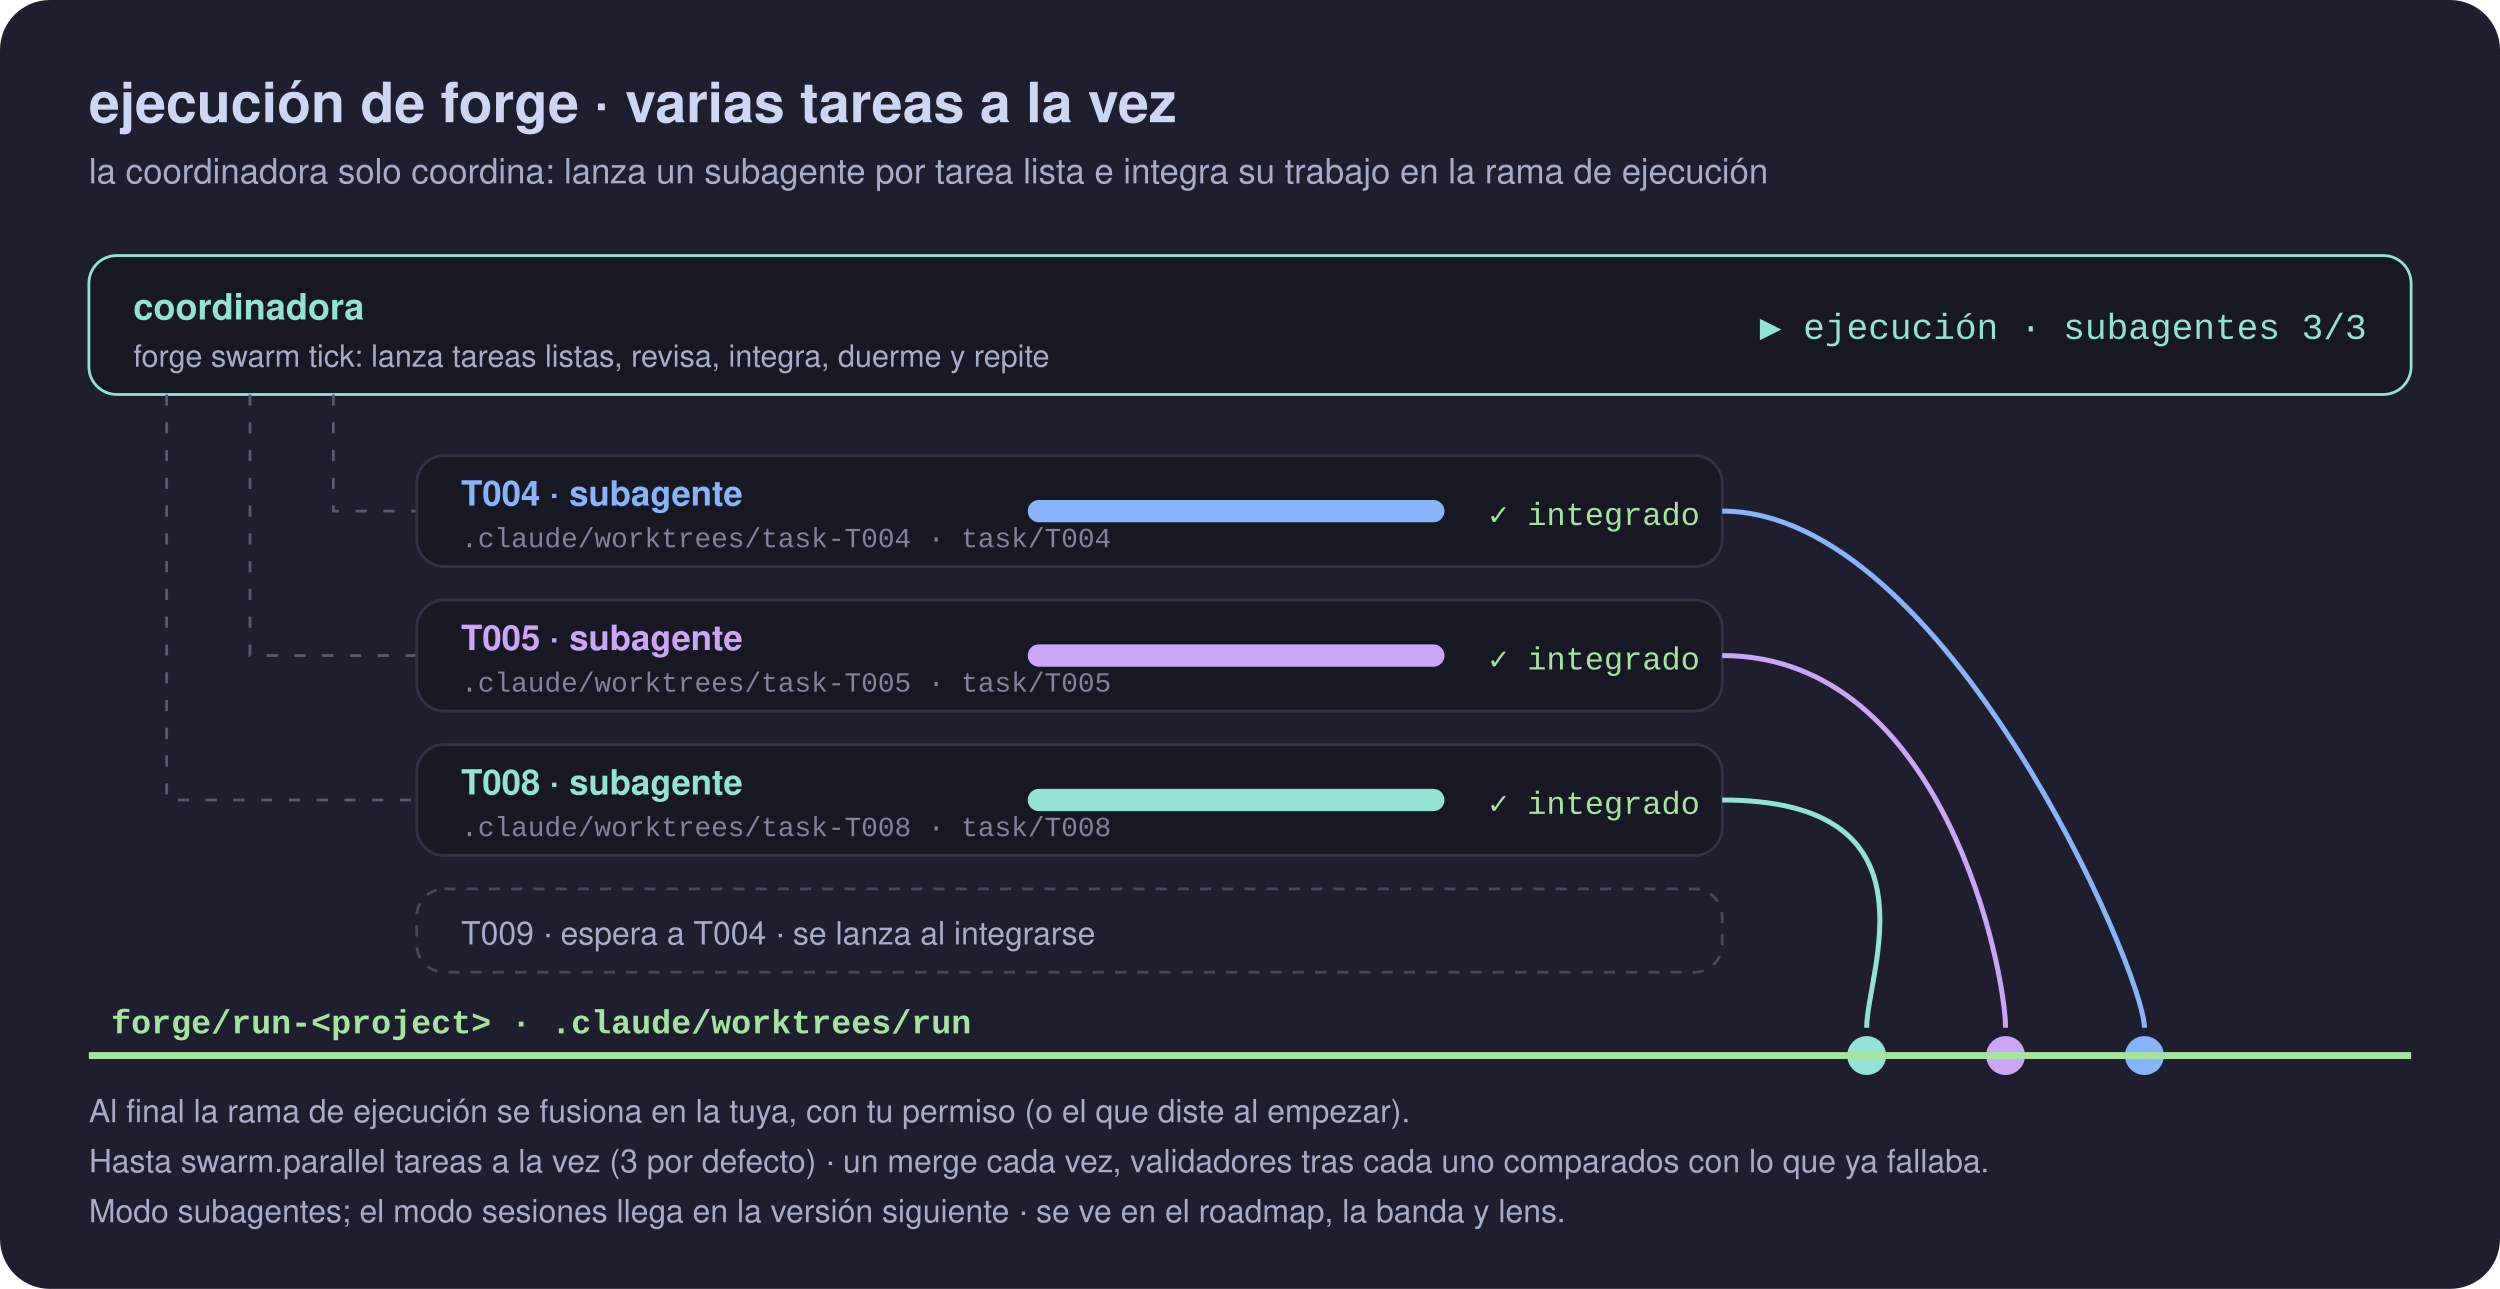
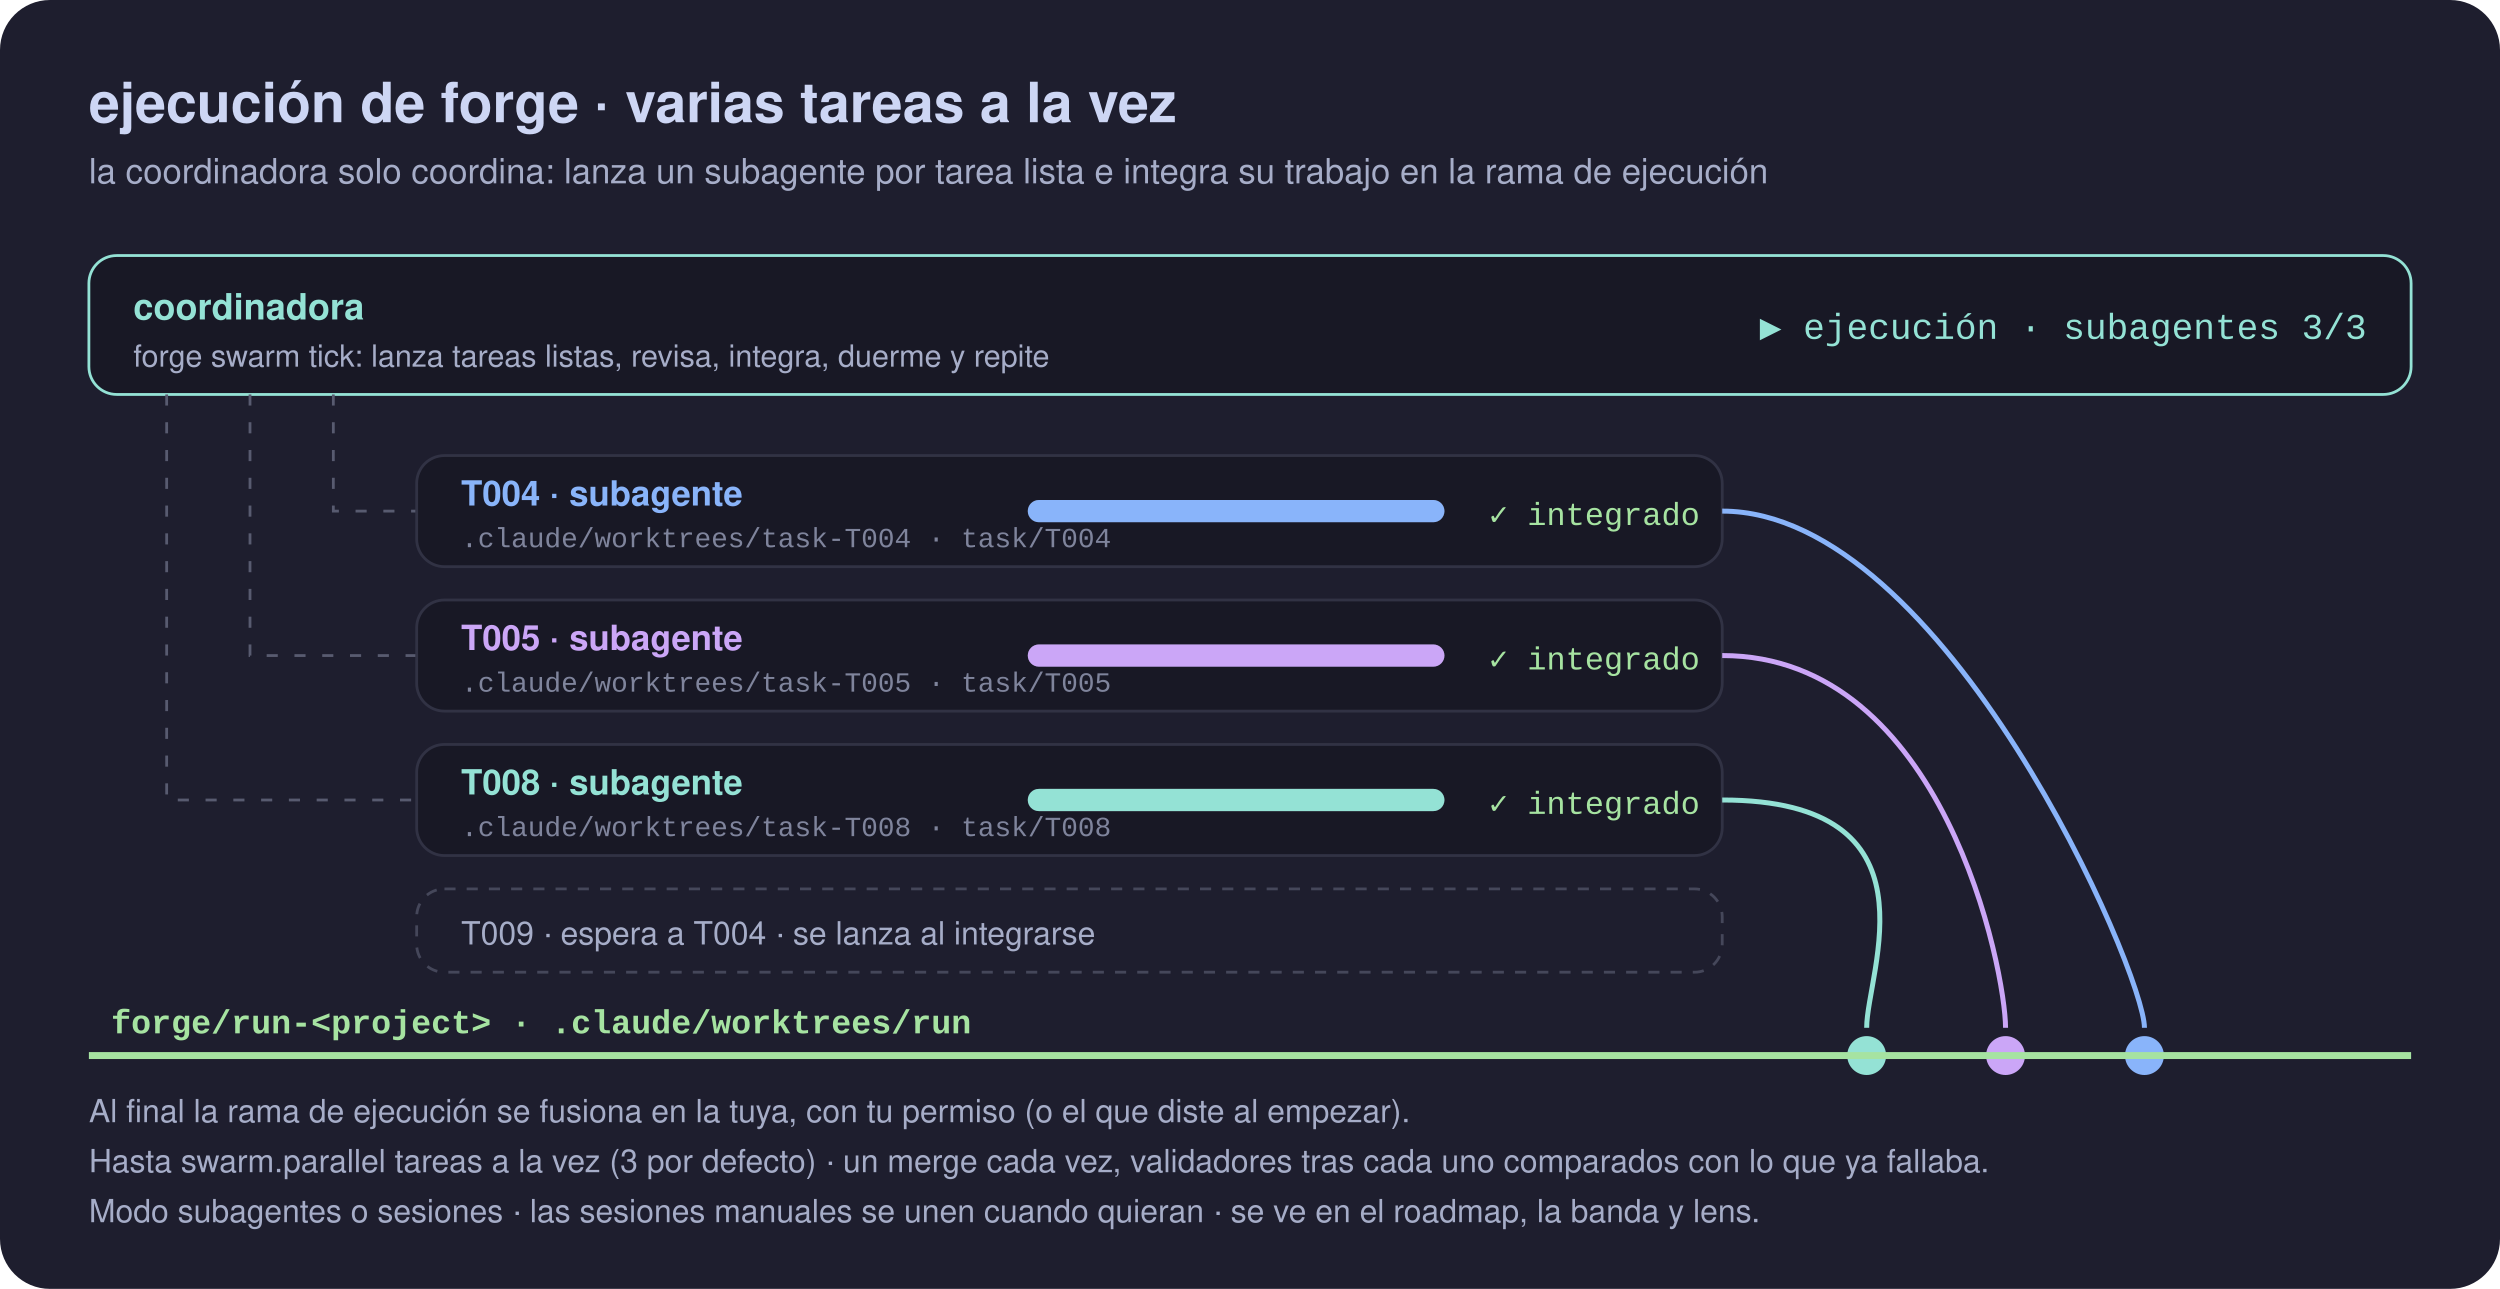
<svg xmlns="http://www.w3.org/2000/svg" width="900" height="464" viewBox="0 0 900 464" role="img" aria-labelledby="t d">
  <style>
text{font-family:-apple-system,BlinkMacSystemFont,'Segoe UI',Helvetica,Arial,sans-serif;fill:#cdd6f4}
.m{font-family:ui-monospace,SFMono-Regular,'SF Mono',Menlo,Consolas,'Liberation Mono',monospace}
.dim{fill:#a6adc8}
.faint{fill:#7f849c}
.flow{stroke-dasharray:4 6;animation:dash 1s linear infinite}
.spin{transform-box:fill-box;transform-origin:center;animation:spin 1s linear infinite}
.blink{animation:blink 1.1s steps(1) infinite}
@keyframes dash{to{stroke-dashoffset:-20}}
@keyframes spin{to{transform:rotate(360deg)}}
@keyframes blink{50%{opacity:0}}
@keyframes g0{0%{transform:scaleX(0.05)}42%{transform:scaleX(1)}100%{transform:scaleX(1)}}
.g0{transform-box:fill-box;transform-origin:left center;animation:g0 14s ease-in-out 0s infinite both}
@keyframes ok0{0%{opacity:0}42%{opacity:0}44%{opacity:1}96%{opacity:1}100%{opacity:0}}
.ok0{animation:ok0 14s infinite both}
@keyframes g1{0%{transform:scaleX(0.05)}62%{transform:scaleX(1)}100%{transform:scaleX(1)}}
.g1{transform-box:fill-box;transform-origin:left center;animation:g1 14s ease-in-out 1.2s infinite both}
@keyframes ok1{0%{opacity:0}70.6%{opacity:0}72.6%{opacity:1}96%{opacity:1}100%{opacity:0}}
.ok1{animation:ok1 14s infinite both}
@keyframes g2{0%{transform:scaleX(0.05)}52%{transform:scaleX(1)}100%{transform:scaleX(1)}}
.g2{transform-box:fill-box;transform-origin:left center;animation:g2 14s ease-in-out 0.5s infinite both}
@keyframes ok2{0%{opacity:0}55.6%{opacity:0}57.6%{opacity:1}96%{opacity:1}100%{opacity:0}}
.ok2{animation:ok2 14s infinite both}
@media (prefers-reduced-motion:reduce){*{animation:none!important}}
</style>
  <rect x="0" y="0" width="900" height="464" rx="18" fill="#1e1e2e" />
  <text x="32" y="44" font-size="20" font-weight="700">ejecución de forge · varias tareas a la vez</text>
  <text x="32" y="66" font-size="12.5" class="dim">la coordinadora solo coordina: lanza un subagente por tarea lista e integra su trabajo en la rama de ejecución</text>
  <rect x="32" y="92" width="836" height="50" rx="10" fill="#181825" stroke="#94e2d5" stroke-width="1" />
  <text x="48" y="115" font-size="13" style="fill:#94e2d5" font-weight="700">coordinadora</text>
  <text x="48" y="132" font-size="11" class="dim">forge swarm tick: lanza tareas listas, revisa, integra, duerme y repite</text>
  <text x="852" y="122" font-size="13" class="m" style="fill:#94e2d5" text-anchor="end">▶ ejecución · subagentes 3/3</text>
  <path d="M120 142V184H150" stroke="#585b70" stroke-width="1" fill="none" class="flow" />
  <rect x="150" y="164" width="470" height="40" rx="10" fill="#181825" stroke="#313244" stroke-width="1" />
  <text x="166" y="182" font-size="12.5" style="fill:#89b4fa" font-weight="700">T004 · subagente</text>
  <text x="166" y="197" font-size="10" class="m faint">.claude/worktrees/task-T004 · task/T004</text>
  <rect x="370" y="180" width="150" height="8" rx="4" fill="#45475a" />
  <rect x="370" y="180" width="150" height="8" rx="4" fill="#89b4fa" class="g0" />
  <g class="ok0">
    <text x="536" y="189" font-size="11.5" class="m" style="fill:#a6e3a1">✓ integrado</text>
    <path d="M620 184C700 184 772 350 772 370" stroke="#89b4fa" stroke-width="1.8" fill="none" />
    <circle cx="772" cy="380" r="7" fill="#89b4fa" />
  </g>
  <path d="M90 142V236H150" stroke="#585b70" stroke-width="1" fill="none" class="flow" />
  <rect x="150" y="216" width="470" height="40" rx="10" fill="#181825" stroke="#313244" stroke-width="1" />
  <text x="166" y="234" font-size="12.5" style="fill:#cba6f7" font-weight="700">T005 · subagente</text>
  <text x="166" y="249" font-size="10" class="m faint">.claude/worktrees/task-T005 · task/T005</text>
  <rect x="370" y="232" width="150" height="8" rx="4" fill="#45475a" />
  <rect x="370" y="232" width="150" height="8" rx="4" fill="#cba6f7" class="g1" />
  <g class="ok1">
    <text x="536" y="241" font-size="11.5" class="m" style="fill:#a6e3a1">✓ integrado</text>
    <path d="M620 236C700 236 722 350 722 370" stroke="#cba6f7" stroke-width="1.8" fill="none" />
    <circle cx="722" cy="380" r="7" fill="#cba6f7" />
  </g>
  <path d="M60 142V288H150" stroke="#585b70" stroke-width="1" fill="none" class="flow" />
  <rect x="150" y="268" width="470" height="40" rx="10" fill="#181825" stroke="#313244" stroke-width="1" />
  <text x="166" y="286" font-size="12.5" style="fill:#94e2d5" font-weight="700">T008 · subagente</text>
  <text x="166" y="301" font-size="10" class="m faint">.claude/worktrees/task-T008 · task/T008</text>
  <rect x="370" y="284" width="150" height="8" rx="4" fill="#45475a" />
  <rect x="370" y="284" width="150" height="8" rx="4" fill="#94e2d5" class="g2" />
  <g class="ok2">
    <text x="536" y="293" font-size="11.5" class="m" style="fill:#a6e3a1">✓ integrado</text>
    <path d="M620 288C700 288 672 350 672 370" stroke="#94e2d5" stroke-width="1.8" fill="none" />
    <circle cx="672" cy="380" r="7" fill="#94e2d5" />
  </g>
  <rect x="150" y="320" width="470" height="30" rx="10" fill="none" stroke="#45475a" stroke-width="1" stroke-dasharray="4 4" />
  <text x="166" y="340" font-size="11.5" class="dim">T009 · espera a T004 · se lanza al integrarse</text>
  <path d="M32 380H868" stroke="#a6e3a1" stroke-width="2.5" />
  <text x="40" y="372" font-size="12" class="m" style="fill:#a6e3a1" font-weight="700">forge/run-&lt;project&gt; · .claude/worktrees/run</text>
  <text x="32" y="404" font-size="11.5" class="dim">Al final la rama de ejecución se fusiona en la tuya, con tu permiso (o el que diste al empezar).</text>
  <text x="32" y="422" font-size="11.5" class="dim">Hasta swarm.parallel tareas a la vez (3 por defecto) · un merge cada vez, validadores tras cada uno comparados con lo que ya fallaba.</text>
-   <text x="32" y="440" font-size="11.5" class="dim">Modo subagentes; el modo sesiones llega en la versión siguiente · se ve en el roadmap, la banda y lens.</text>
+   <text x="32" y="440" font-size="11.5" class="dim">Modo subagentes o sesiones · las sesiones manuales se unen cuando quieran · se ve en el roadmap, la banda y lens.</text>
</svg>
